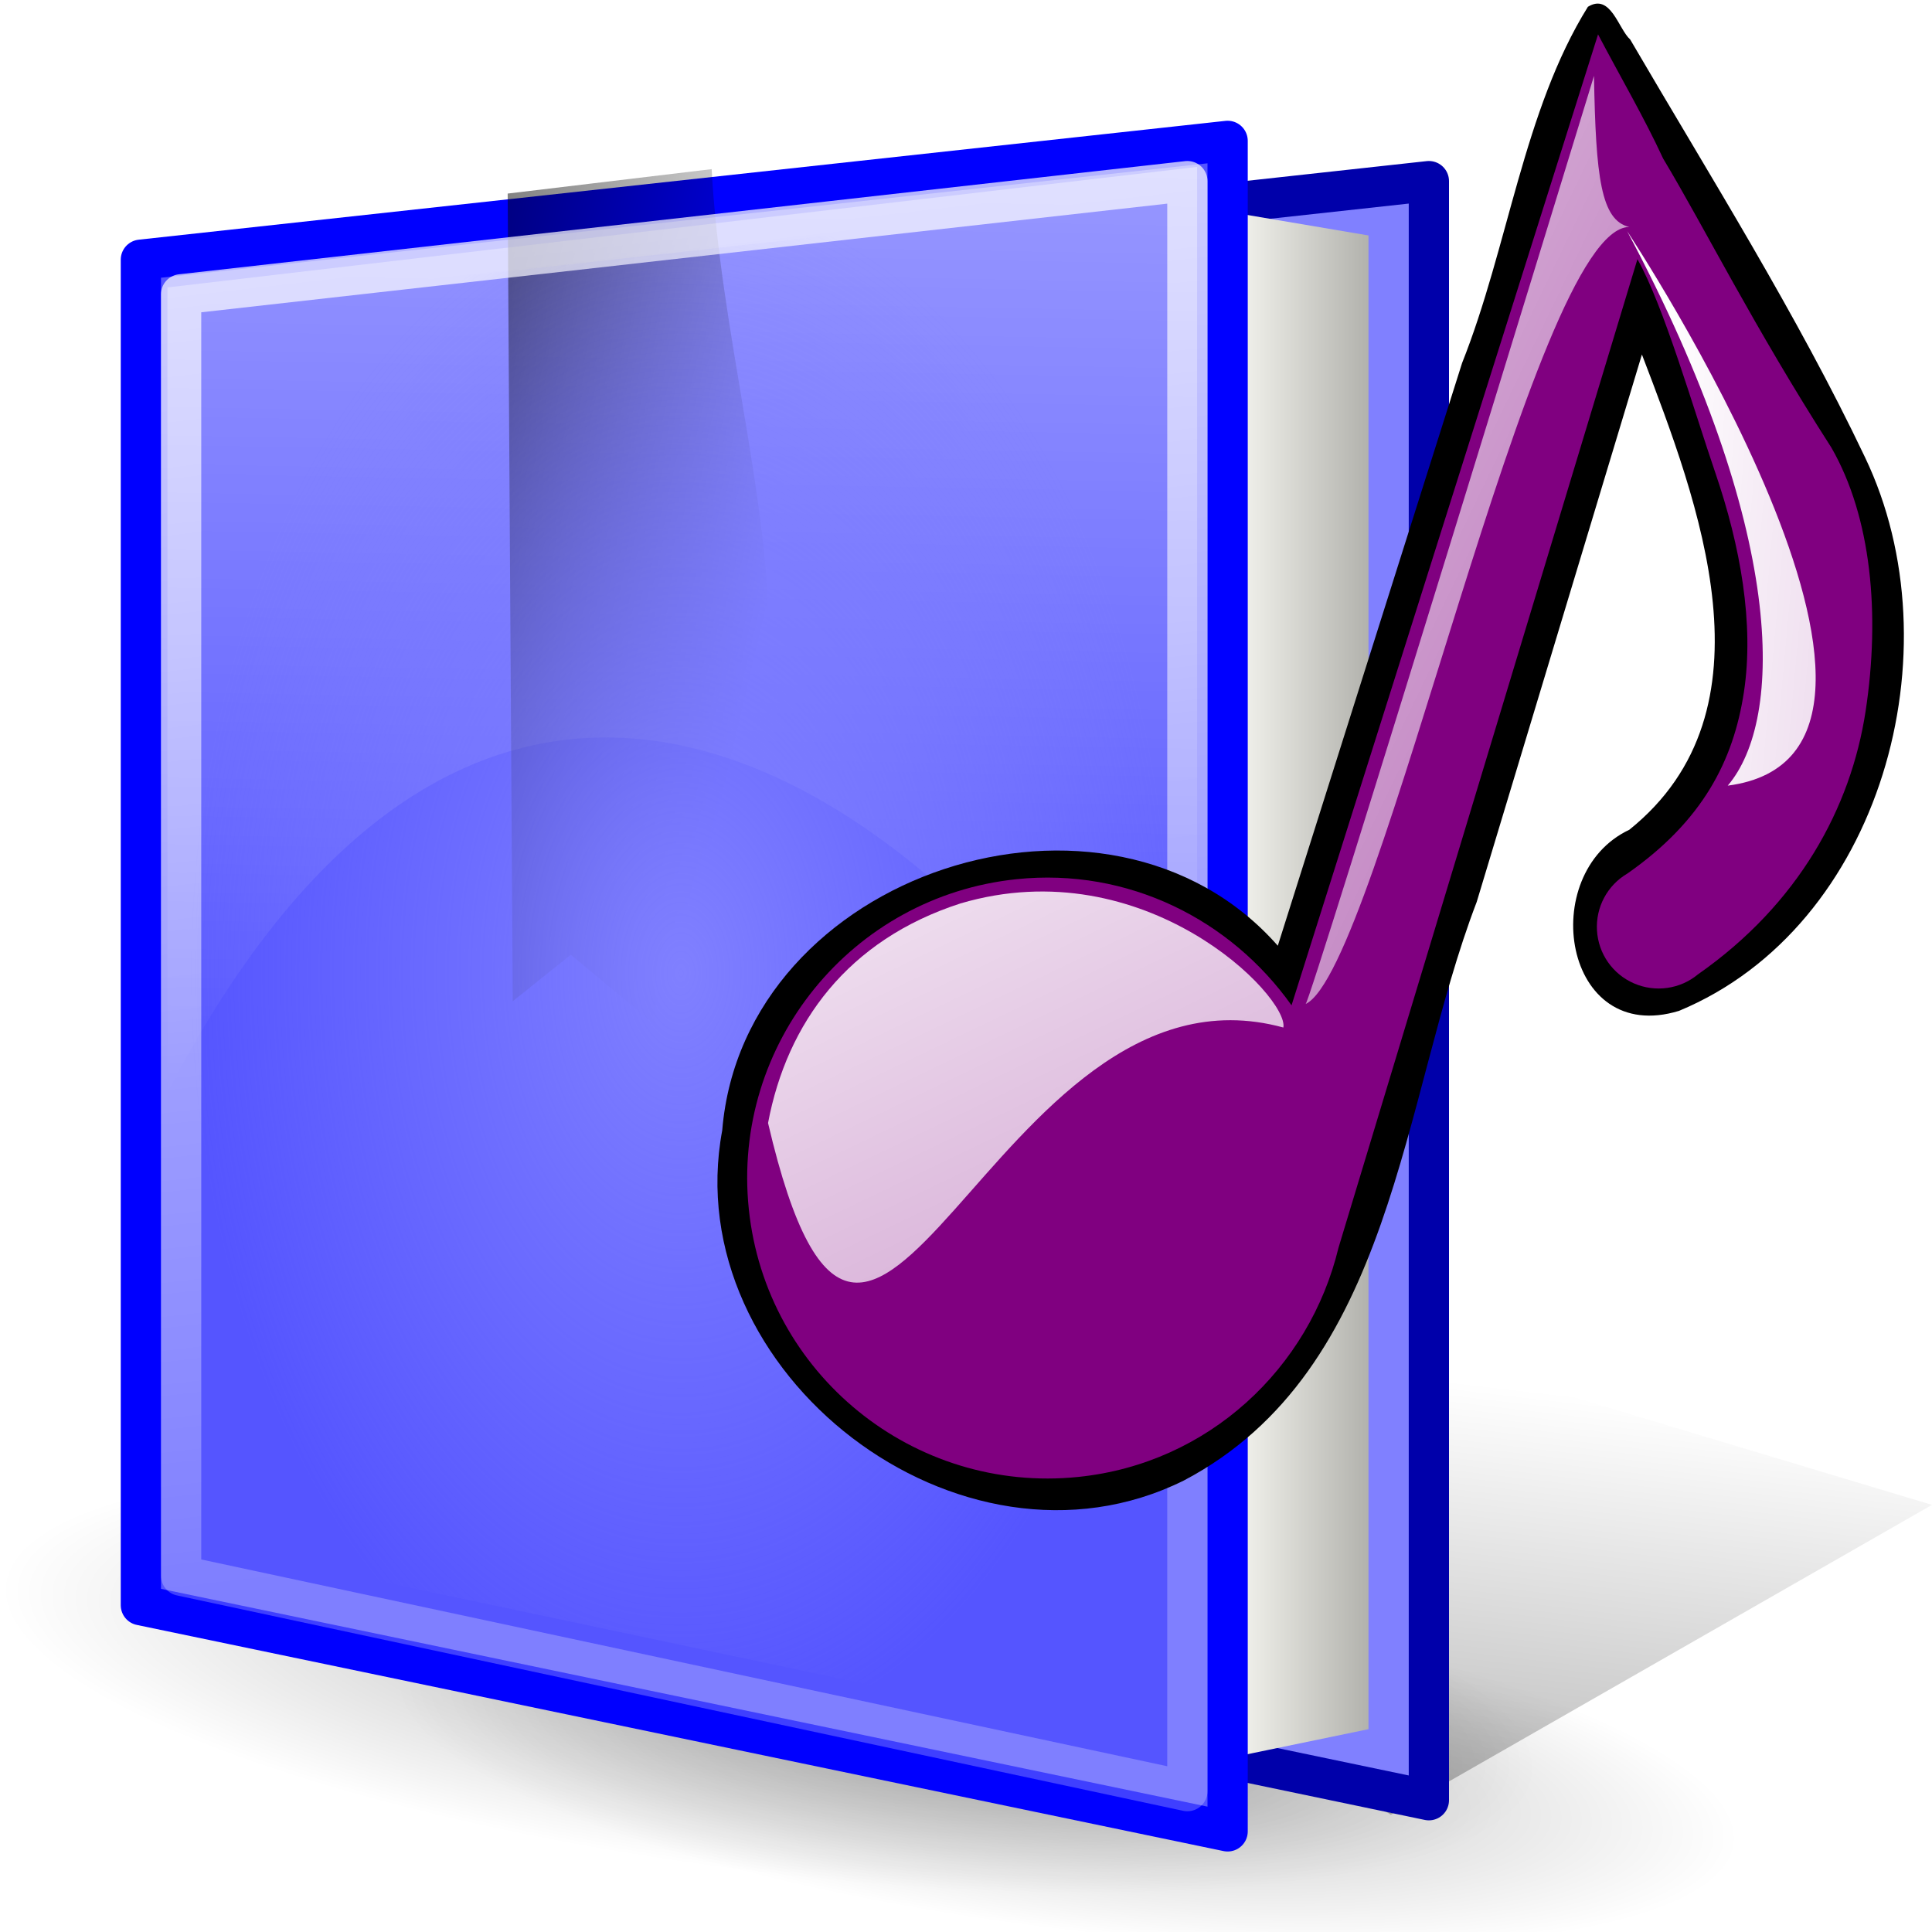
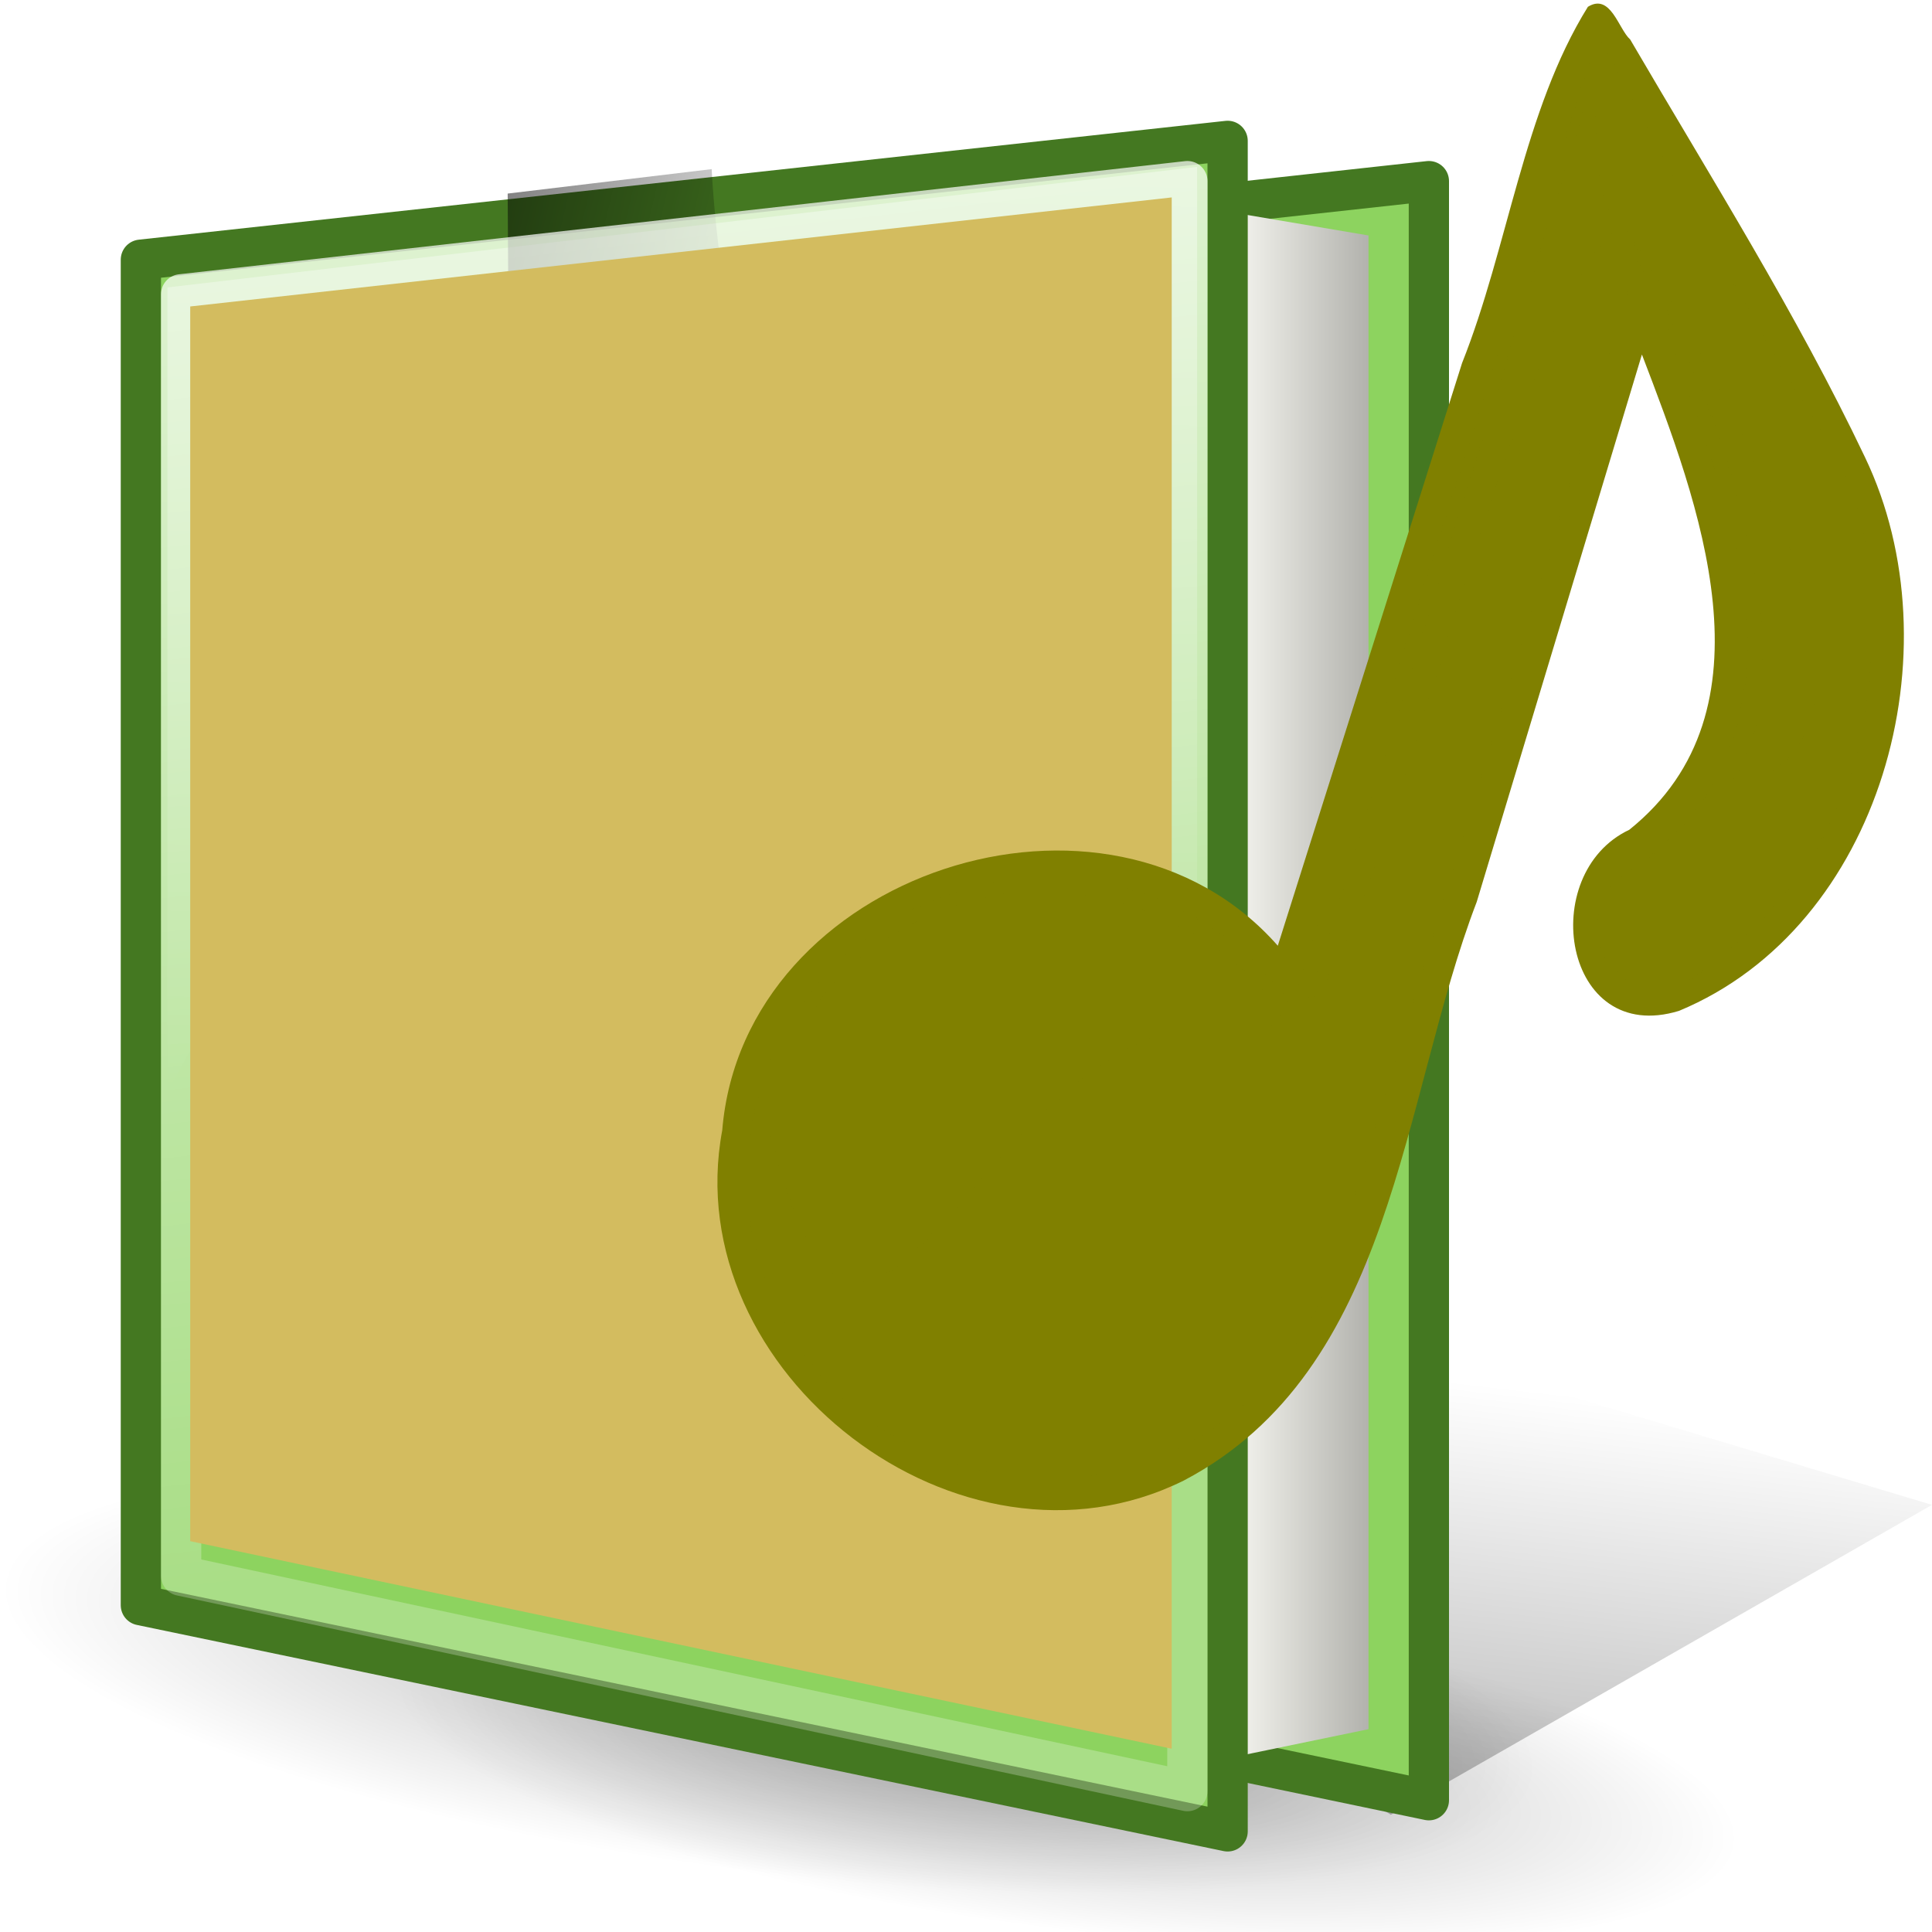
<svg xmlns="http://www.w3.org/2000/svg" xmlns:xlink="http://www.w3.org/1999/xlink" width="48" height="48" id="svg2" version="1.0">
  <defs id="defs4">
    <linearGradient id="linearGradient3023">
      <stop style="stop-color:#8080ff;stop-opacity:1;" offset="0" id="stop3019" />
      <stop style="stop-color:#8080ff;stop-opacity:0;" offset="1" id="stop3021" />
    </linearGradient>
    <linearGradient id="linearGradient2932">
      <stop id="stop2928" offset="0" style="stop-color:#668000;stop-opacity:1;" />
      <stop id="stop2930" offset="1" style="stop-color:#668000;stop-opacity:0;" />
    </linearGradient>
    <linearGradient id="linearGradient4611">
      <stop style="stop-color:white;stop-opacity:0.352" offset="0" id="stop4613" />
      <stop style="stop-color:white;stop-opacity:0;" offset="1" id="stop4615" />
    </linearGradient>
    <linearGradient id="linearGradient2853">
      <stop style="stop-color:white;stop-opacity:0.82" offset="0" id="stop2855" />
      <stop style="stop-color:white;stop-opacity:0.247" offset="1" id="stop2857" />
    </linearGradient>
    <linearGradient id="linearGradient10532">
      <stop style="stop-color:#000000;stop-opacity:0.26;" offset="0" id="stop10534" />
      <stop style="stop-color:#000000;stop-opacity:0;" offset="1" id="stop10536" />
    </linearGradient>
    <linearGradient id="linearGradient9796">
      <stop style="stop-color:#000000;stop-opacity:0.656;" offset="0" id="stop9798" />
      <stop style="stop-color:#000000;stop-opacity:0;" offset="1" id="stop9800" />
    </linearGradient>
    <linearGradient id="linearGradient9040">
      <stop style="stop-color:#000000;stop-opacity:0.573;" offset="0" id="stop9042" />
      <stop style="stop-color:#000000;stop-opacity:0;" offset="1" id="stop9044" />
    </linearGradient>
    <linearGradient id="linearGradient8304">
      <stop style="stop-color:#ffffff;stop-opacity:0.75;" offset="0" id="stop8306" />
      <stop style="stop-color:#ffffff;stop-opacity:0;" offset="1" id="stop8308" />
    </linearGradient>
    <linearGradient id="linearGradient8296">
      <stop id="stop8298" offset="0" style="stop-color:#ffffff;stop-opacity:0.624" />
      <stop id="stop8300" offset="1" style="stop-color:#ffffff;stop-opacity:0;" />
    </linearGradient>
    <linearGradient id="linearGradient5359">
      <stop style="stop-color:#a47e51;stop-opacity:1" offset="0" id="stop5361" />
      <stop style="stop-color:#c99964;stop-opacity:1" offset="1" id="stop5363" />
    </linearGradient>
    <linearGradient id="linearGradient4625">
      <stop style="stop-color:#f4f4ee;stop-opacity:1;" offset="0" id="stop4627" />
      <stop style="stop-color:#b2b2ad;stop-opacity:1" offset="1" id="stop4629" />
    </linearGradient>
    <linearGradient gradientTransform="matrix(0.407428,-0.04569305,0,0.407428,-10.30562,-0.00920101)" xlink:href="#linearGradient8304" id="linearGradient9066" gradientUnits="userSpaceOnUse" x1="53.609" y1="5.686" x2="54.79" y2="20.814" />
    <linearGradient xlink:href="#linearGradient9796" id="linearGradient9802" x1="71.793" y1="154.923" x2="77.934" y2="92.103" gradientUnits="userSpaceOnUse" gradientTransform="matrix(0.338872,0,0,0.407428,4.944509,-3.793525)" />
    <radialGradient xlink:href="#linearGradient10532" id="radialGradient10538" cx="53.845" cy="116.428" fx="53.845" fy="116.428" r="47.232" gradientTransform="matrix(0.404296,0.05042247,-0.01260563,0.1010738,-1.196333,27.23298)" gradientUnits="userSpaceOnUse" />
    <radialGradient xlink:href="#linearGradient10532" id="radialGradient10542" gradientUnits="userSpaceOnUse" gradientTransform="matrix(0.353261,0.04405763,-0.0110144,0.0883152,8.769027,31.08185)" cx="53.845" cy="116.428" fx="53.845" fy="116.428" r="47.232" />
    <linearGradient xlink:href="#linearGradient9040" id="linearGradient1966" gradientUnits="userSpaceOnUse" x1="46.052" y1="36.369" x2="70.385" y2="42.059" gradientTransform="matrix(0.407428,0,0,0.407428,-9.583977,-1.874234)" />
    <linearGradient xlink:href="#linearGradient8296" id="linearGradient1969" gradientUnits="userSpaceOnUse" x1="60.785" y1="-20.289" x2="59.115" y2="71.891" gradientTransform="matrix(0.407428,0,0,0.407428,-9.583977,-1.874234)" />
    <linearGradient xlink:href="#linearGradient5359" id="linearGradient1972" gradientUnits="userSpaceOnUse" x1="85.963" y1="99.661" x2="45.107" y2="33.063" gradientTransform="matrix(0.409778,0,0,0.403274,-9.758073,-1.738097)" />
    <linearGradient xlink:href="#linearGradient4625" id="linearGradient1975" gradientUnits="userSpaceOnUse" gradientTransform="matrix(0.409272,0,0,0.399856,-10.46109,-1.610169)" x1="100.605" y1="65.299" x2="108.635" y2="65.299" />
    <linearGradient xlink:href="#linearGradient2853" id="linearGradient2859" x1="4.753" y1="6.451" x2="16.297" y2="104.357" gradientUnits="userSpaceOnUse" gradientTransform="matrix(0.420604,0,0,0.413744,-0.841263,-3.796576)" />
    <radialGradient xlink:href="#linearGradient4611" id="radialGradient4617" cx="27.904" cy="52.201" fx="27.904" fy="52.201" r="32.945" gradientTransform="matrix(0.54019,0,0,0.656926,-3.741588,-20.1966)" gradientUnits="userSpaceOnUse" />
    <radialGradient gradientUnits="userSpaceOnUse" gradientTransform="matrix(1,0,0,1.580517,0,-14.03445)" r="12.193" fy="24.176" fx="16.919" cy="24.176" cx="16.919" id="radialGradient2934" xlink:href="#linearGradient2932" />
    <radialGradient xlink:href="#linearGradient3023" id="radialGradient3025" cx="16.919" cy="24.176" fx="16.919" fy="24.176" r="12.193" gradientTransform="matrix(1,0,0,1.580517,0,-14.03445)" gradientUnits="userSpaceOnUse" />
    <linearGradient x1="-19.04" x2="15.224" gradientTransform="matrix(3.109734,-0.322637,0.1981864,1.910216,-63.32398,-1.280042)" y1="52.714" gradientUnits="userSpaceOnUse" xlink:href="#linearGradient3579" y2="111.34" id="linearGradient10462" />
    <linearGradient id="linearGradient3579">
      <stop offset="0" style="stop-color:#ffffff" id="stop3581" />
      <stop offset="1" style="stop-color:#ffffff;stop-opacity:0" id="stop3583" />
    </linearGradient>
    <linearGradient x1="71.088" x2="97.343" gradientTransform="matrix(1.481259,-0.1536832,0.4160687,4.010236,-63.32398,-1.280042)" y1="-6.621" gradientUnits="userSpaceOnUse" xlink:href="#linearGradient3579" y2="37.164" id="linearGradient10464" />
    <linearGradient x1="95.225" x2="156.68" gradientTransform="matrix(1.428797,0,0,4.202343,-63.32398,-1.280042)" y1="4.425" gradientUnits="userSpaceOnUse" xlink:href="#linearGradient3579" y2="20.793" id="linearGradient10466" />
  </defs>
  <path d="M 43.193,45.817 A 16.815,4.204 7.109 1 1 9.823,41.656 16.815,4.204 7.109 1 1 43.193,45.817 Z" id="path10540" style="color:#000000;display:inline;overflow:visible;visibility:visible;opacity:1;fill:url(#radialGradient10542);fill-opacity:1;fill-rule:evenodd;stroke:none;stroke-width:0.375;stroke-linecap:round;stroke-linejoin:round;stroke-miterlimit:4;stroke-dasharray:none;stroke-dashoffset:0;stroke-opacity:1;marker:none;marker-start:none;marker-mid:none;marker-end:none" />
  <path d="M 38.201,44.097 A 19.244,4.811 7.109 1 1 0.009,39.334 19.244,4.811 7.109 1 1 38.201,44.097 Z" id="path9804" style="color:#000000;display:inline;overflow:visible;visibility:visible;opacity:1;fill:url(#radialGradient10538);fill-opacity:1;fill-rule:evenodd;stroke:none;stroke-width:0.429;stroke-linecap:round;stroke-linejoin:round;stroke-miterlimit:4;stroke-dasharray:none;stroke-dashoffset:0;stroke-opacity:1;marker:none;marker-start:none;marker-mid:none;marker-end:none" />
  <path id="path9068" d="M 34.555,45.086 48,37.388 30.074,32 29.273,41.814 Z" style="fill:url(#linearGradient9802);fill-opacity:1;fill-rule:evenodd;stroke:none;stroke-width:0.25pt;stroke-linecap:butt;stroke-linejoin:miter;stroke-opacity:1" />
-   <path id="path3897" d="M 9.706,7.328 V 39.344 L 35.5,44.726 V 4.5 Z" style="fill:#8080ff;fill-opacity:1;fill-rule:evenodd;stroke:#0000aa;stroke-width:1;stroke-linecap:round;stroke-linejoin:round;stroke-miterlimit:4;stroke-dasharray:none;stroke-opacity:1" />
+   <path id="path3897" d="M 9.706,7.328 V 39.344 L 35.5,44.726 V 4.5 Z" style="fill:#8dd35f;fill-opacity:1;fill-rule:evenodd;stroke:#447821;stroke-width:1;stroke-linecap:round;stroke-linejoin:round;stroke-miterlimit:4;stroke-dasharray:none;stroke-opacity:1" />
  <path id="path1710" d="M 3.361,7.266 V 39.278 L 28.974,44 34,42.961 V 5.85 L 28.974,5 Z" style="fill:url(#linearGradient1975);fill-opacity:1;fill-rule:evenodd;stroke:none;stroke-width:0.25pt;stroke-linecap:butt;stroke-linejoin:miter;stroke-opacity:1" />
-   <path id="path2443" d="M 3.5,6.452 V 39.881 L 30.5,45.5 V 3.5 Z" style="fill:#5555ff;fill-opacity:1;fill-rule:evenodd;stroke:#0000ff;stroke-width:1;stroke-linecap:round;stroke-linejoin:round;stroke-miterlimit:4;stroke-dasharray:none;stroke-opacity:1" />
+   <path id="path2443" d="M 3.5,6.452 V 39.881 L 30.5,45.5 V 3.5 Z" style="fill:#8dd35f;fill-opacity:1;fill-rule:evenodd;stroke:#447821;stroke-width:1;stroke-linecap:round;stroke-linejoin:round;stroke-miterlimit:4;stroke-dasharray:none;stroke-opacity:1" />
  <path id="path7549" d="M 4.16,7.141 V 27.144 C 12.007,12.04 22.983,18.571 29.742,30.001 V 4.147 Z" style="fill:url(#linearGradient1969);fill-opacity:1;fill-rule:evenodd;stroke:none;stroke-width:0.25pt;stroke-linecap:butt;stroke-linejoin:miter;stroke-opacity:1" />
  <path id="path8312" d="m 17.681,4.202 c 0.204,3.892 1.429,8.192 1.412,11.523 -0.017,3.331 -1.888,7.121 -2.024,10.4 L 14.182,23.72 12.739,24.875 12.613,4.809 Z" style="fill:url(#linearGradient1966);fill-opacity:1;fill-rule:evenodd;stroke:none;stroke-width:0.25pt;stroke-linecap:butt;stroke-linejoin:miter;stroke-opacity:1" />
  <path id="path1978" d="M 4.5,7.312 V 39.149 l 25,5.351 V 4.5 Z" style="fill:none;fill-opacity:1;fill-rule:evenodd;stroke:url(#linearGradient2859);stroke-width:1;stroke-linecap:round;stroke-linejoin:round;stroke-miterlimit:4;stroke-dasharray:none;stroke-opacity:1" />
-   <path id="path3736" d="M 4.726,7.614 V 38.29 L 29.111,43.447 V 4.905 Z" style="fill:url(#radialGradient3025);fill-opacity:1;fill-rule:evenodd;stroke:none;stroke-width:3;stroke-linecap:round;stroke-linejoin:round;stroke-miterlimit:4;stroke-dasharray:none;stroke-opacity:1" />
-   <g transform="matrix(0.3955646,0,0,0.3955646,12.84272,-1.53486)" id="layer1" style="stroke-width:2.528">
-     <path id="path9681" style="fill:#000000;stroke-width:2.45" d="M 67.267,4.306 C 63.213,10.822 62.263,19.403 59.363,26.683 L 47.79,63.28 C 37.129,51.167 14.225,58.678 12.896,74.872 10.05,90.08 27.834,103.839 41.883,96.871 55.138,89.905 55.501,73.002 60.283,60.528 63.741,49.067 67.201,37.606 70.659,26.146 c 3.547,9.273 8.589,22.32 -0.792,29.85 -5.852,2.762 -4.153,13.603 3.124,11.374 C 85.728,62.079 90.451,44.683 84.676,32.612 80.392,23.604 74.972,15.003 69.923,6.362 69.184,5.7 68.696,3.424 67.267,4.307 Z" />
-     <path id="path1291" style="fill:#800080;stroke-width:2.45" d="M 67.904,6.04 65.659,13.155 48.652,67.023 C 44.839,61.649 38.403,58.373 31.385,59.1 21.024,60.175 13.488,69.455 14.564,79.818 c 1.075,10.362 10.355,17.898 20.717,16.823 8.169,-0.848 14.5,-6.834 16.321,-14.393 L 70.377,20.162 c 1.639,2.87 3.567,9.541 4.89,13.404 1.58,4.608 2.451,9.495 1.797,13.791 -0.655,4.297 -2.585,8.078 -7.315,11.387 -1.262,0.738 -2,2.12 -1.912,3.579 0.087,1.46 0.983,2.741 2.323,3.322 1.341,0.582 2.897,0.365 4.022,-0.569 6.321,-4.422 9.601,-10.454 10.527,-16.532 C 85.635,42.465 85.071,36.363 82.564,32.003 77.659,24.355 74.615,18.215 71.992,13.839 70.783,11.223 69.267,8.64 67.904,6.04 Z" />
-     <path id="path2057" style="fill:url(#linearGradient10462);stroke-width:2.45" d="M 27.859,60.623 C 20.786,62.907 16.962,68.117 15.773,74.414 22.216,101.996 29.74,63.384 48.139,68.417 48.496,66.488 39.451,57.204 27.859,60.623 Z" />
-     <path id="path3587" style="fill:url(#linearGradient10464);stroke-width:2.45" d="M 49.535,66.942 C 54.188,64.74 63.787,18.149 69.865,18.136 68.082,17.719 67.761,14.996 67.649,8.646 67.332,9.665 49.743,67.157 49.535,66.941 Z" />
-     <path id="path5873" style="fill:url(#linearGradient10466);fill-rule:evenodd;stroke-width:2.45" d="m 69.731,18.399 c 0,0 21.728,32.822 6.318,34.826 3.545,-4.16 3.699,-16.026 -6.318,-34.826 z" />
+   <path id="path3736" d="M 4.726,7.614 V 38.29 L 29.111,43.447 V 4.905 Z" style="fill:#d3bc5f;fill-opacity:1;fill-rule:evenodd;stroke:none;stroke-width:3;stroke-linecap:round;stroke-linejoin:round;stroke-miterlimit:4;stroke-dasharray:none;stroke-opacity:1" />
+   <g transform="matrix(0.3955646,0,0,0.3955646,12.84272,-1.53486)" id="layer1" style="stroke-width:2.528;fill:#808000">
+     <path id="path9681" style="fill:#808000;stroke-width:2.45" d="M 67.267,4.306 C 63.213,10.822 62.263,19.403 59.363,26.683 L 47.79,63.28 C 37.129,51.167 14.225,58.678 12.896,74.872 10.05,90.08 27.834,103.839 41.883,96.871 55.138,89.905 55.501,73.002 60.283,60.528 63.741,49.067 67.201,37.606 70.659,26.146 c 3.547,9.273 8.589,22.32 -0.792,29.85 -5.852,2.762 -4.153,13.603 3.124,11.374 C 85.728,62.079 90.451,44.683 84.676,32.612 80.392,23.604 74.972,15.003 69.923,6.362 69.184,5.7 68.696,3.424 67.267,4.307 Z" />
+     <path id="path1291" style="fill:#808000;stroke-width:2.45" d="M 67.904,6.04 65.659,13.155 48.652,67.023 C 44.839,61.649 38.403,58.373 31.385,59.1 21.024,60.175 13.488,69.455 14.564,79.818 c 1.075,10.362 10.355,17.898 20.717,16.823 8.169,-0.848 14.5,-6.834 16.321,-14.393 L 70.377,20.162 c 1.639,2.87 3.567,9.541 4.89,13.404 1.58,4.608 2.451,9.495 1.797,13.791 -0.655,4.297 -2.585,8.078 -7.315,11.387 -1.262,0.738 -2,2.12 -1.912,3.579 0.087,1.46 0.983,2.741 2.323,3.322 1.341,0.582 2.897,0.365 4.022,-0.569 6.321,-4.422 9.601,-10.454 10.527,-16.532 C 85.635,42.465 85.071,36.363 82.564,32.003 77.659,24.355 74.615,18.215 71.992,13.839 70.783,11.223 69.267,8.64 67.904,6.04 Z" />
+     <path id="path2057" style="fill:#808000;stroke-width:2.45" d="M 27.859,60.623 C 20.786,62.907 16.962,68.117 15.773,74.414 22.216,101.996 29.74,63.384 48.139,68.417 48.496,66.488 39.451,57.204 27.859,60.623 Z" />
+     <path id="path3587" style="fill:#808000;stroke-width:2.45" d="M 49.535,66.942 C 54.188,64.74 63.787,18.149 69.865,18.136 68.082,17.719 67.761,14.996 67.649,8.646 67.332,9.665 49.743,67.157 49.535,66.941 Z" />
+     <path id="path5873" style="fill:#808000;fill-rule:evenodd;stroke-width:2.45" d="m 69.731,18.399 c 0,0 21.728,32.822 6.318,34.826 3.545,-4.16 3.699,-16.026 -6.318,-34.826 z" />
  </g>
</svg>
